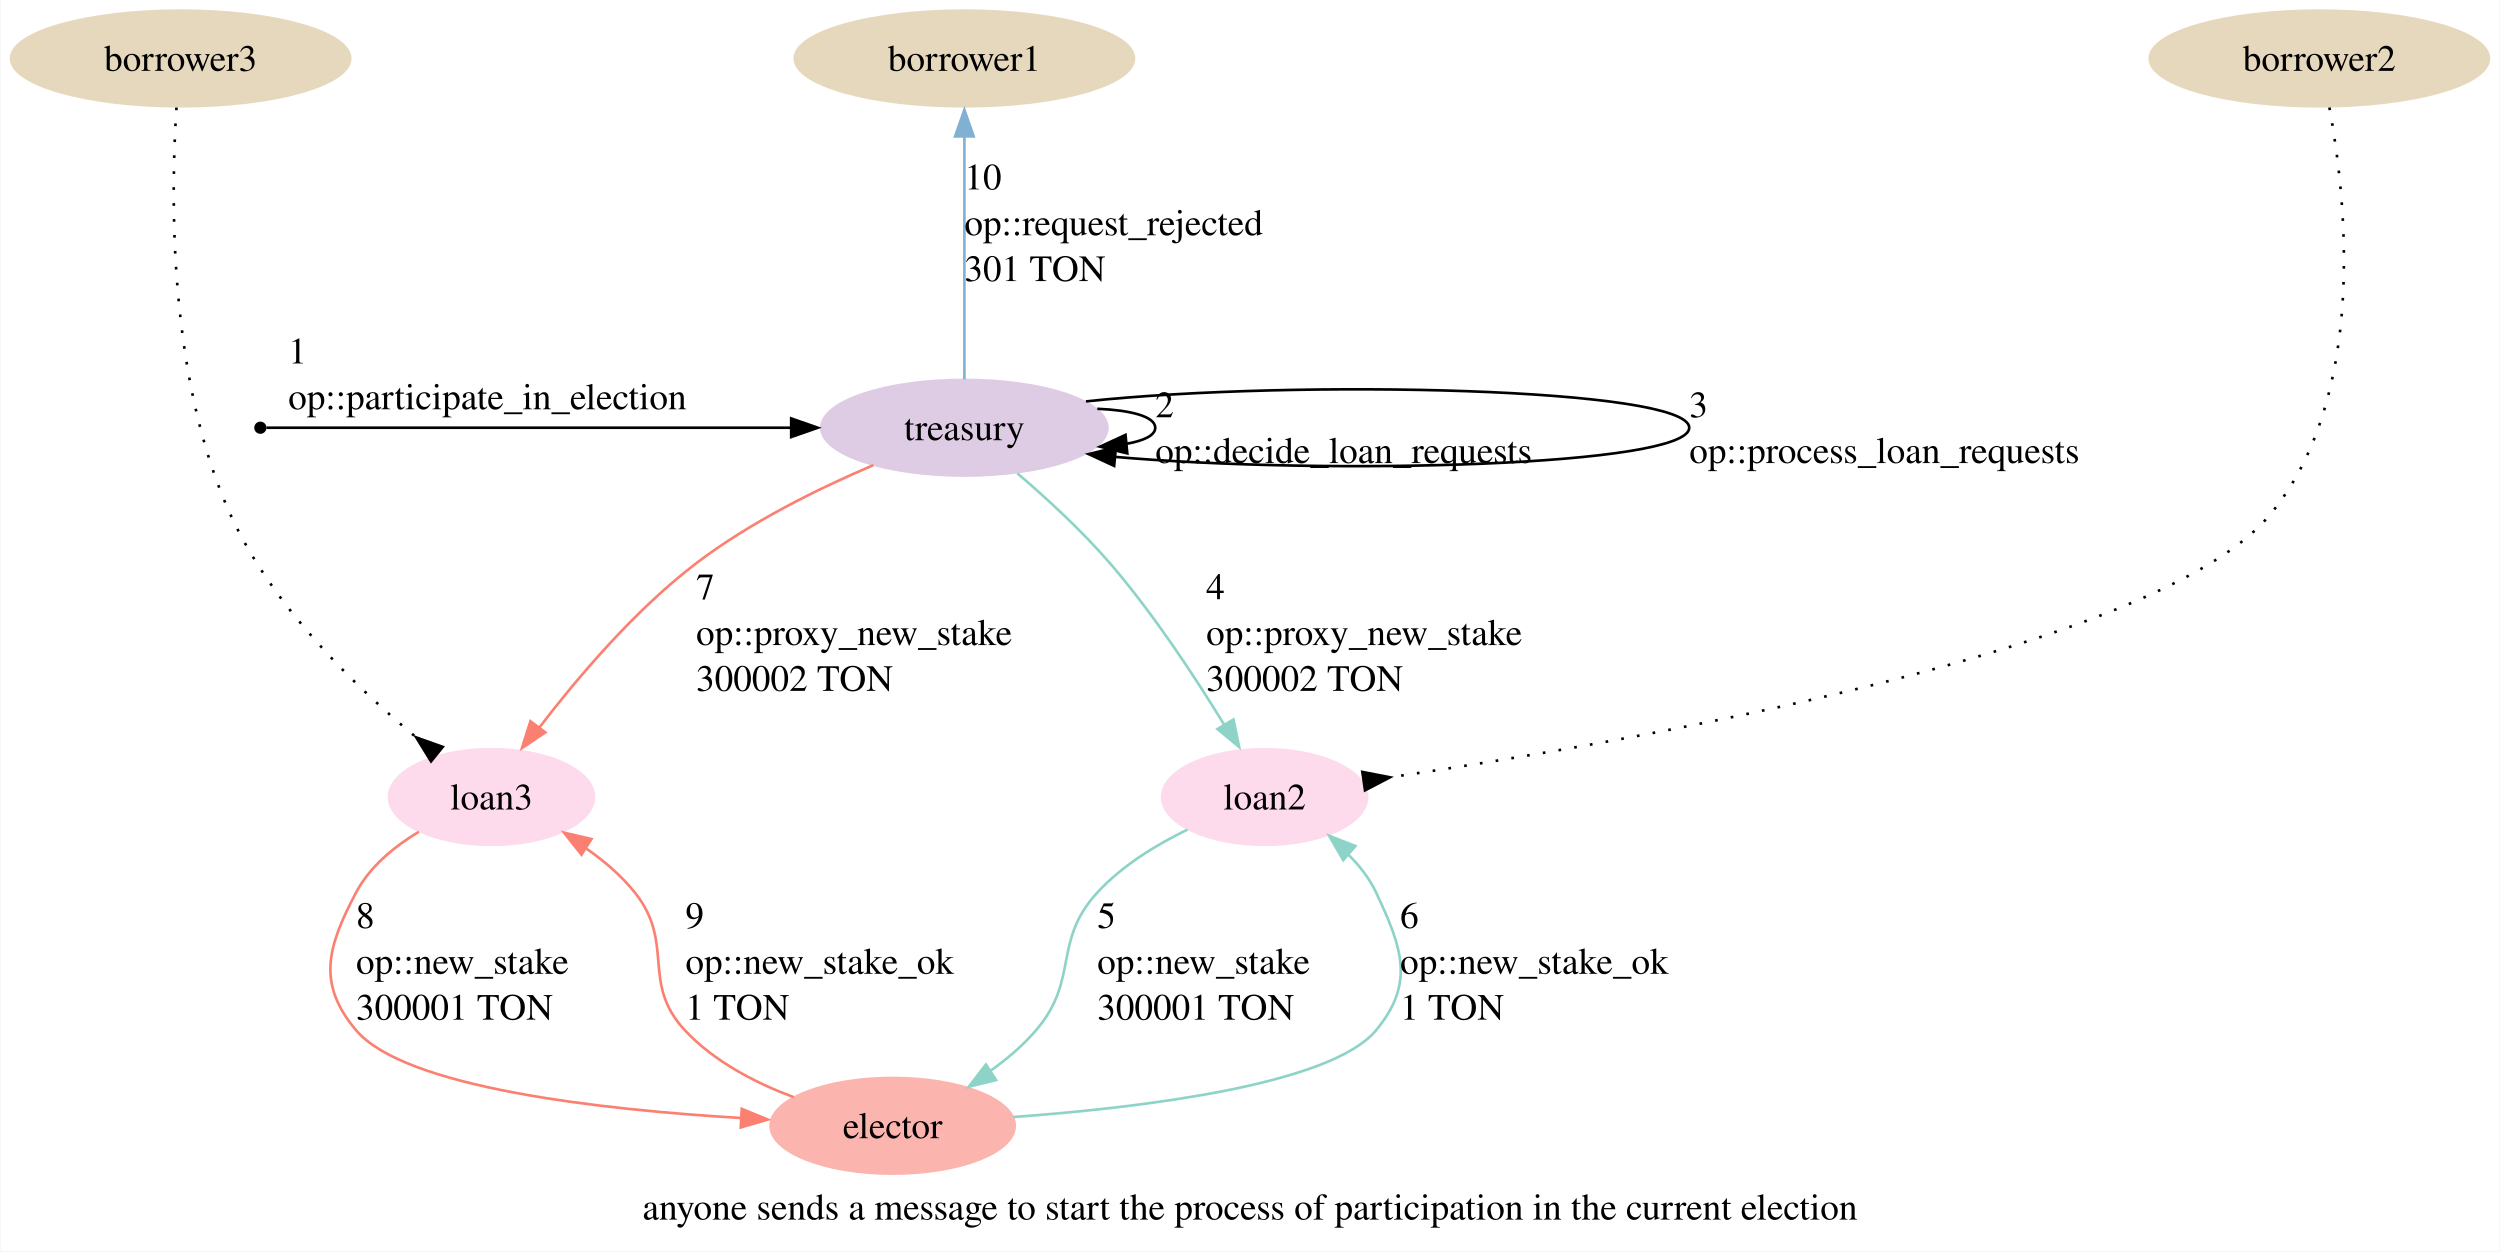
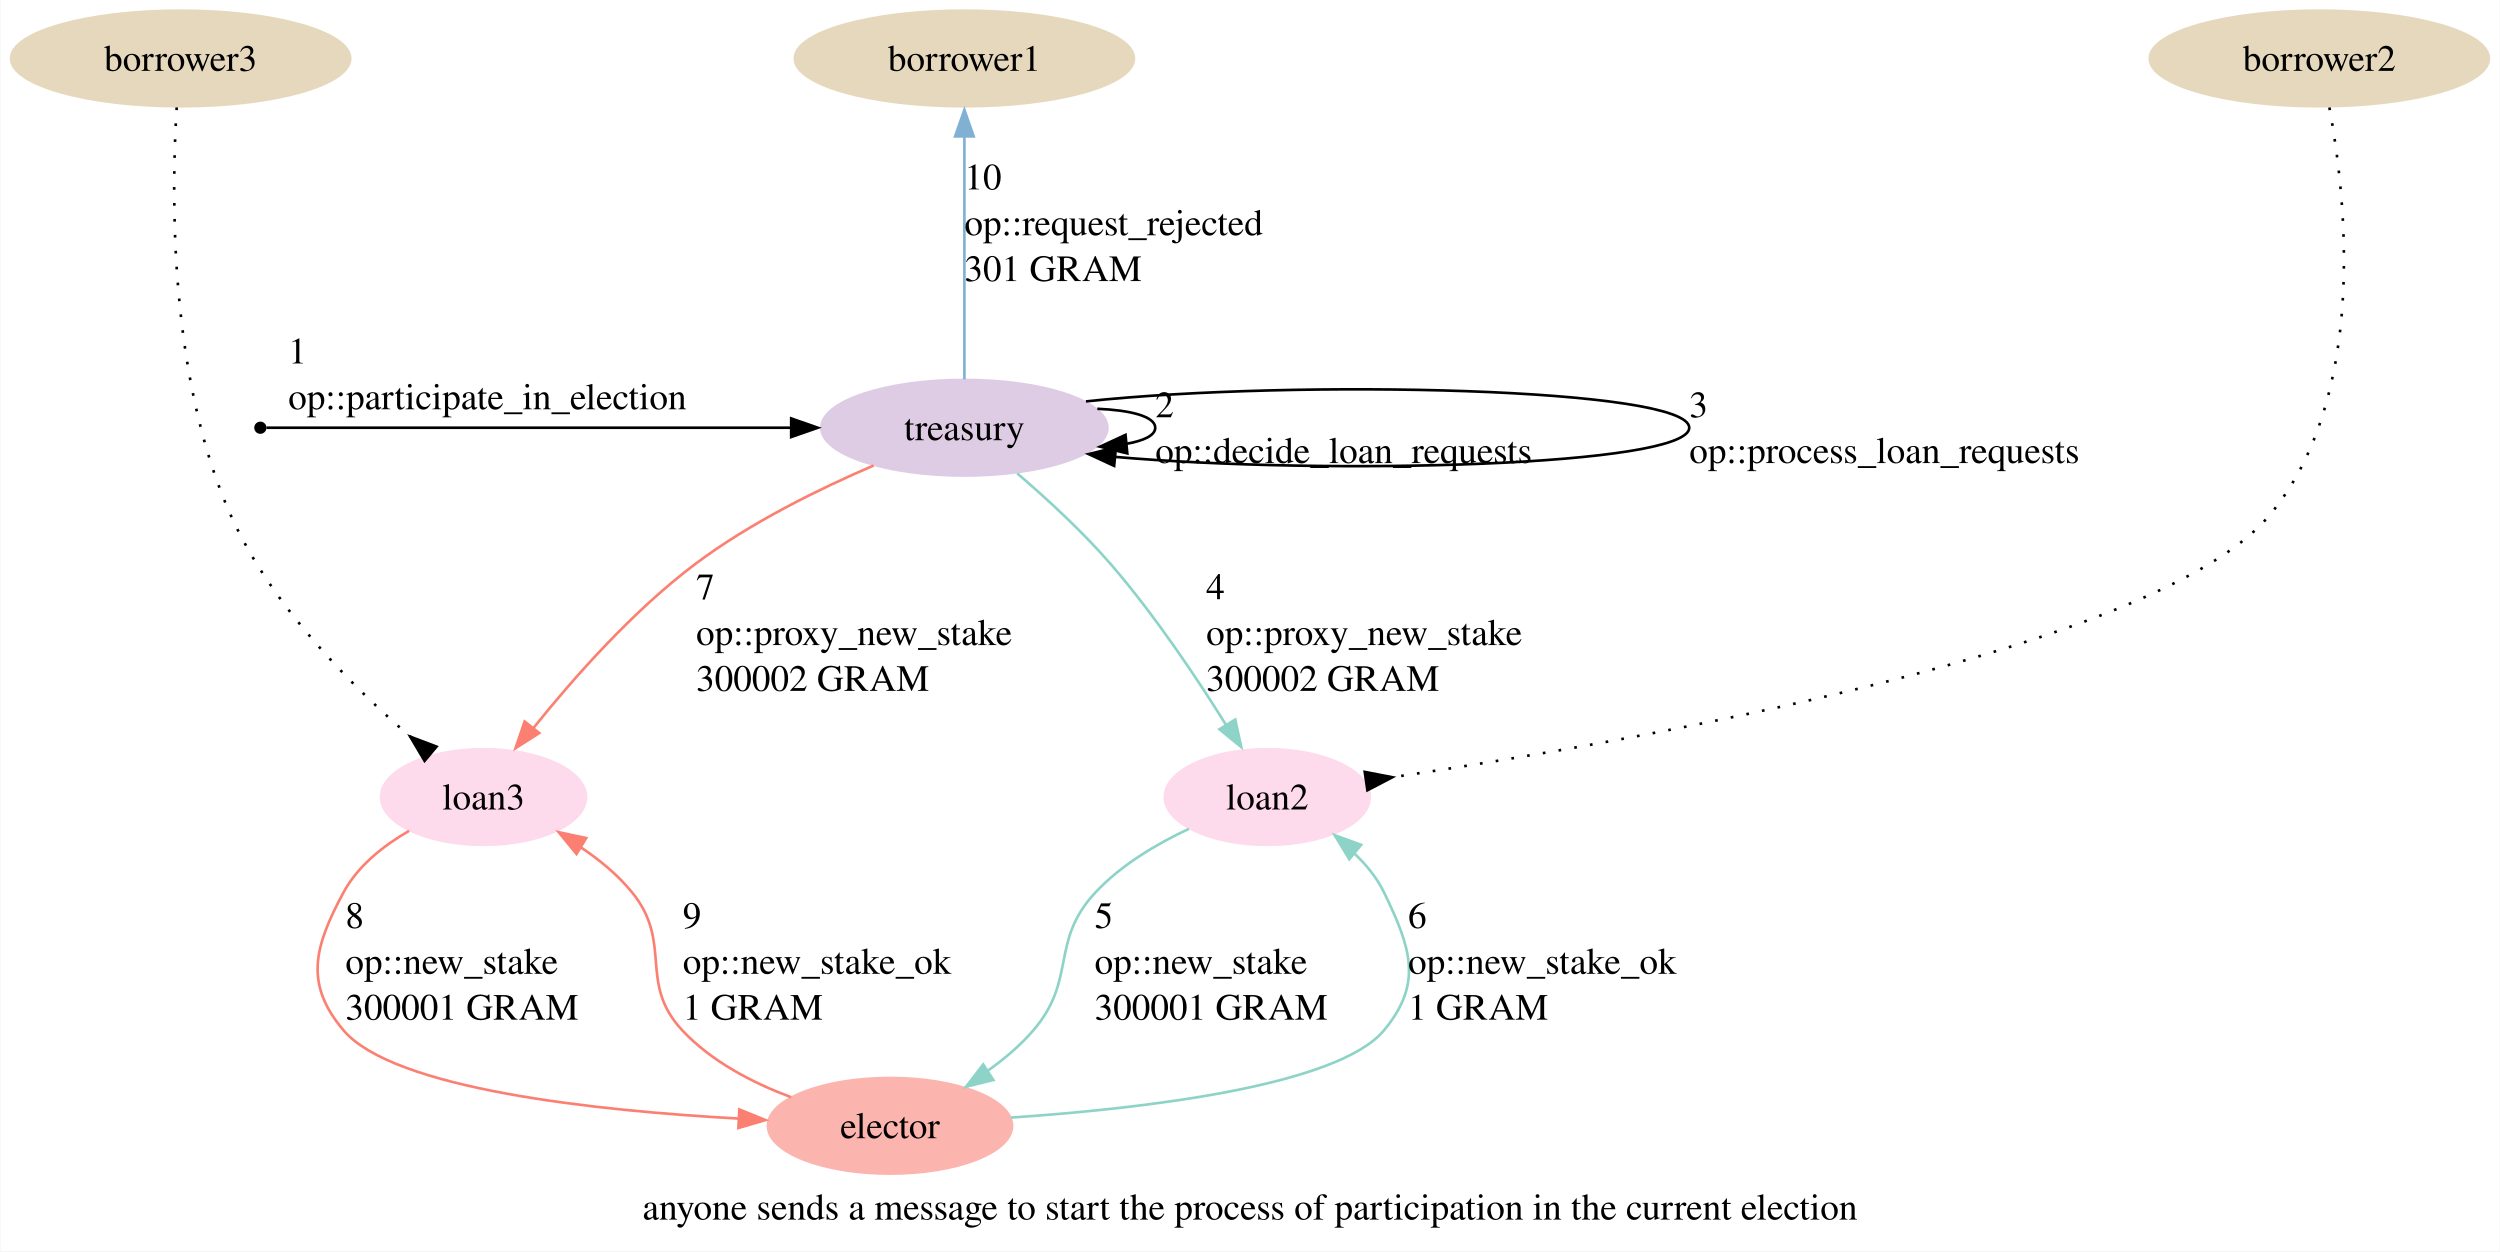
<svg xmlns="http://www.w3.org/2000/svg" width="941pt" height="471pt" viewBox="0.00 0.00 940.67 471.00">
  <g id="graph0" class="graph" transform="scale(1 1) rotate(0) translate(4 467)">
    <polygon fill="white" stroke="none" points="-4,4 -4,-467 936.67,-467 936.67,4 -4,4" />
    <text text-anchor="middle" x="466.33" y="-7.95" font-family="Times,serif" font-size="14.00">anyone sends a message to start the process of participation in the current election</text>
    <g id="node1" class="node">
      <ellipse fill="black" stroke="black" cx="93.83" cy="-306" rx="1.8" ry="1.8" />
    </g>
    <g id="node2" class="node">
      <ellipse fill="#decbe4" stroke="#decbe4" cx="358.83" cy="-306" rx="53.84" ry="18" />
      <text text-anchor="middle" x="358.83" y="-301.32" font-family="Times,serif" font-size="14.00">treasury</text>
    </g>
    <g id="edge3" class="edge">
      <path fill="none" stroke="black" d="M96.13,-306C113.18,-306 221.72,-306 293.84,-306" />
      <polygon fill="black" stroke="black" points="293.64,-309.5 303.64,-306 293.64,-302.5 293.64,-309.5" />
      <text text-anchor="start" x="104.32" y="-330.2" font-family="Times,serif" font-size="14.00">1</text>
      <text text-anchor="start" x="104.32" y="-312.95" font-family="Times,serif" font-size="14.00"> op::participate_in_election</text>
    </g>
    <g id="edge4" class="edge">
      <path fill="none" stroke="black" d="M408.86,-313.13C421.34,-312.63 430.67,-310.26 430.67,-306 430.67,-303.07 426.26,-301.04 419.45,-299.89" />
      <polygon fill="black" stroke="black" points="420.15,-296.34 409.86,-298.87 419.48,-303.31 420.15,-296.34" />
      <text text-anchor="start" x="430.67" y="-309.95" font-family="Times,serif" font-size="14.00">2</text>
      <text text-anchor="start" x="430.67" y="-292.7" font-family="Times,serif" font-size="14.00"> op::decide_loan_requests    </text>
    </g>
    <g id="edge5" class="edge">
      <path fill="none" stroke="black" d="M404.58,-315.92C483.79,-324.35 631.67,-321.04 631.67,-306 631.67,-291.6 496.23,-287.96 415.16,-295.06" />
      <polygon fill="black" stroke="black" points="415.2,-291.64 405.58,-296.08 415.87,-298.6 415.2,-291.64" />
      <text text-anchor="start" x="631.67" y="-309.95" font-family="Times,serif" font-size="14.00">3</text>
      <text text-anchor="start" x="631.67" y="-292.7" font-family="Times,serif" font-size="14.00"> op::process_loan_requests</text>
    </g>
    <g id="node3" class="node">
-       <ellipse fill="#fddaec" stroke="#fddaec" cx="471.83" cy="-167" rx="38.58" ry="18" />
-       <text text-anchor="middle" x="471.83" y="-162.32" font-family="Times,serif" font-size="14.00">loan2</text>
+       <ellipse fill="#fddaec" stroke="#fddaec" cx="472.83" cy="-167" rx="38.58" ry="18" />
+       <text text-anchor="middle" x="472.83" y="-162.32" font-family="Times,serif" font-size="14.00">loan2</text>
    </g>
    <g id="edge6" class="edge">
-       <path fill="none" stroke="#8dd3c7" d="M378.76,-288.85C389.72,-279.48 403.21,-267.11 413.83,-254.75 430.17,-235.74 445.8,-211.93 456.7,-194.07" />
-       <polygon fill="#8dd3c7" stroke="#8dd3c7" points="460.1,-196.2 462.25,-185.83 454.1,-192.6 460.1,-196.2" />
+       <path fill="none" stroke="#8dd3c7" d="M378.72,-288.82C389.67,-279.43 403.16,-267.07 413.83,-254.75 430.34,-235.7 446.24,-211.9 457.37,-194.05" />
+       <polygon fill="#8dd3c7" stroke="#8dd3c7" points="460.79,-196.17 463.03,-185.81 454.82,-192.51 460.79,-196.17" />
      <text text-anchor="start" x="449.83" y="-241.45" font-family="Times,serif" font-size="14.00">4</text>
      <text text-anchor="start" x="449.83" y="-224.2" font-family="Times,serif" font-size="14.00"> op::proxy_new_stake</text>
-       <text text-anchor="start" x="449.83" y="-206.95" font-family="Times,serif" font-size="14.00"> 300002 TON</text>
+       <text text-anchor="start" x="449.83" y="-206.95" font-family="Times,serif" font-size="14.00"> 300002 GRAM</text>
    </g>
    <g id="node4" class="node">
-       <ellipse fill="#fddaec" stroke="#fddaec" cx="180.83" cy="-167" rx="38.58" ry="18" />
-       <text text-anchor="middle" x="180.83" y="-162.32" font-family="Times,serif" font-size="14.00">loan3</text>
+       <ellipse fill="#fddaec" stroke="#fddaec" cx="177.83" cy="-167" rx="38.58" ry="18" />
+       <text text-anchor="middle" x="177.83" y="-162.32" font-family="Times,serif" font-size="14.00">loan3</text>
    </g>
    <g id="edge9" class="edge">
-       <path fill="none" stroke="#fb8072" d="M324.59,-291.94C304.03,-283.17 277.99,-270.38 257.58,-254.75 234.54,-237.1 213.07,-211.76 198.74,-193.03" />
-       <polygon fill="#fb8072" stroke="#fb8072" points="201.09,-191.33 192.3,-185.42 195.49,-195.53 201.09,-191.33" />
+       <path fill="none" stroke="#fb8072" d="M324.69,-291.8C304.17,-282.98 278.14,-270.19 257.58,-254.75 233.97,-237.02 211.62,-211.69 196.63,-192.98" />
+       <polygon fill="#fb8072" stroke="#fb8072" points="198.81,-191.09 189.88,-185.39 193.3,-195.42 198.81,-191.09" />
      <text text-anchor="start" x="257.83" y="-241.45" font-family="Times,serif" font-size="14.00">7</text>
      <text text-anchor="start" x="257.83" y="-224.2" font-family="Times,serif" font-size="14.00"> op::proxy_new_stake</text>
-       <text text-anchor="start" x="257.83" y="-206.95" font-family="Times,serif" font-size="14.00"> 300002 TON</text>
+       <text text-anchor="start" x="257.83" y="-206.95" font-family="Times,serif" font-size="14.00"> 300002 GRAM</text>
    </g>
    <g id="node6" class="node">
      <ellipse fill="#e5d8bd" stroke="#e5d8bd" cx="358.83" cy="-445" rx="63.83" ry="18" />
      <text text-anchor="middle" x="358.83" y="-440.32" font-family="Times,serif" font-size="14.00">borrower1</text>
    </g>
    <g id="edge12" class="edge">
      <path fill="none" stroke="#80b1d3" d="M358.83,-324.21C358.83,-347.2 358.83,-388.21 358.83,-415.76" />
      <polygon fill="#80b1d3" stroke="#80b1d3" points="355.33,-415.65 358.83,-425.65 362.33,-415.65 355.33,-415.65" />
      <text text-anchor="start" x="358.83" y="-395.7" font-family="Times,serif" font-size="14.00">10</text>
      <text text-anchor="start" x="358.83" y="-378.45" font-family="Times,serif" font-size="14.00"> op::request_rejected</text>
-       <text text-anchor="start" x="358.83" y="-361.2" font-family="Times,serif" font-size="14.00"> 301 TON</text>
+       <text text-anchor="start" x="358.83" y="-361.2" font-family="Times,serif" font-size="14.00"> 301 GRAM</text>
    </g>
    <g id="node5" class="node">
-       <ellipse fill="#fbb4ae" stroke="#fbb4ae" cx="331.83" cy="-43.25" rx="45.95" ry="18" />
-       <text text-anchor="middle" x="331.83" y="-38.58" font-family="Times,serif" font-size="14.00">elector</text>
+       <ellipse fill="#fbb4ae" stroke="#fbb4ae" cx="330.83" cy="-43.25" rx="45.95" ry="18" />
+       <text text-anchor="middle" x="330.83" y="-38.58" font-family="Times,serif" font-size="14.00">elector</text>
    </g>
    <g id="edge7" class="edge">
-       <path fill="none" stroke="#8dd3c7" d="M442.8,-154.74C431.06,-149.04 418.12,-141.15 408.83,-131 391.85,-112.43 402.18,-98.39 385.83,-79.25 380.85,-73.41 374.64,-68.18 368.24,-63.66" />
-       <polygon fill="#8dd3c7" stroke="#8dd3c7" points="370.76,-60.47 360.47,-57.94 366.93,-66.33 370.76,-60.47" />
-       <text text-anchor="start" x="408.83" y="-117.7" font-family="Times,serif" font-size="14.00">5</text>
-       <text text-anchor="start" x="408.83" y="-100.45" font-family="Times,serif" font-size="14.00"> op::new_stake</text>
-       <text text-anchor="start" x="408.83" y="-83.2" font-family="Times,serif" font-size="14.00"> 300001 TON</text>
+       <path fill="none" stroke="#8dd3c7" d="M443.34,-155.03C431.2,-149.35 417.74,-141.39 408.08,-131 390.92,-112.53 401.25,-98.39 384.83,-79.25 379.83,-73.42 373.62,-68.2 367.22,-63.68" />
+       <polygon fill="#8dd3c7" stroke="#8dd3c7" points="369.74,-60.49 359.45,-57.95 365.91,-66.35 369.74,-60.49" />
+       <text text-anchor="start" x="407.83" y="-117.7" font-family="Times,serif" font-size="14.00">5</text>
+       <text text-anchor="start" x="407.83" y="-100.45" font-family="Times,serif" font-size="14.00"> op::new_stake</text>
+       <text text-anchor="start" x="407.83" y="-83.2" font-family="Times,serif" font-size="14.00"> 300001 GRAM</text>
    </g>
    <g id="edge10" class="edge">
-       <path fill="none" stroke="#fb8072" d="M153.48,-153.93C144.25,-148.36 134.99,-140.79 129.83,-131 119.12,-110.65 115.02,-96.85 129.83,-79.25 148.11,-57.53 222.04,-49.29 275.17,-46.16" />
-       <polygon fill="#fb8072" stroke="#fb8072" points="275.03,-49.62 284.83,-45.59 274.65,-42.63 275.03,-49.62" />
-       <text text-anchor="start" x="129.83" y="-117.7" font-family="Times,serif" font-size="14.00">8</text>
-       <text text-anchor="start" x="129.83" y="-100.45" font-family="Times,serif" font-size="14.00"> op::new_stake</text>
-       <text text-anchor="start" x="129.83" y="-83.2" font-family="Times,serif" font-size="14.00"> 300001 TON</text>
+       <path fill="none" stroke="#fb8072" d="M149.84,-154.29C140.21,-148.74 130.49,-141.07 125.08,-131 114.21,-110.73 110.25,-96.82 125.08,-79.25 143.84,-57.04 219.9,-48.92 274.08,-45.96" />
+       <polygon fill="#fb8072" stroke="#fb8072" points="274.12,-49.41 283.93,-45.41 273.77,-42.42 274.12,-49.41" />
+       <text text-anchor="start" x="125.83" y="-117.7" font-family="Times,serif" font-size="14.00">8</text>
+       <text text-anchor="start" x="125.83" y="-100.45" font-family="Times,serif" font-size="14.00"> op::new_stake</text>
+       <text text-anchor="start" x="125.83" y="-83.2" font-family="Times,serif" font-size="14.00"> 300001 GRAM</text>
    </g>
    <g id="edge8" class="edge">
-       <path fill="none" stroke="#8dd3c7" d="M377.2,-46.55C425.35,-50.06 496.83,-58.66 513.83,-79.25 528.48,-96.98 523.59,-110.17 513.83,-131 511.32,-136.37 507.53,-141.21 503.23,-145.45" />
-       <polygon fill="#8dd3c7" stroke="#8dd3c7" points="501.42,-143.25 496.13,-152.42 505.99,-148.55 501.42,-143.25" />
-       <text text-anchor="start" x="522.83" y="-117.7" font-family="Times,serif" font-size="14.00">6</text>
-       <text text-anchor="start" x="522.83" y="-100.45" font-family="Times,serif" font-size="14.00"> op::new_stake_ok</text>
-       <text text-anchor="start" x="522.83" y="-83.2" font-family="Times,serif" font-size="14.00"> 1 TON</text>
+       <path fill="none" stroke="#8dd3c7" d="M376.3,-46.34C425.5,-49.67 499.32,-58.13 516.83,-79.25 531.52,-96.95 526.83,-110.28 516.83,-131 514.18,-136.49 510.21,-141.39 505.7,-145.66" />
+       <polygon fill="#8dd3c7" stroke="#8dd3c7" points="503.71,-143.59 498.21,-152.64 508.16,-148.99 503.71,-143.59" />
+       <text text-anchor="start" x="525.83" y="-117.7" font-family="Times,serif" font-size="14.00">6</text>
+       <text text-anchor="start" x="525.83" y="-100.45" font-family="Times,serif" font-size="14.00"> op::new_stake_ok</text>
+       <text text-anchor="start" x="525.83" y="-83.2" font-family="Times,serif" font-size="14.00"> 1 GRAM</text>
    </g>
    <g id="edge11" class="edge">
-       <path fill="none" stroke="#fb8072" d="M294.59,-54.01C280.16,-59.41 264.53,-67.48 253.58,-79.25 236.93,-97.17 250.06,-111.85 234.83,-131 229.65,-137.52 222.91,-143.21 215.96,-148" />
-       <polygon fill="#fb8072" stroke="#fb8072" points="214.72,-145.28 208.14,-153.58 218.46,-151.19 214.72,-145.28" />
-       <text text-anchor="start" x="253.83" y="-117.7" font-family="Times,serif" font-size="14.00">9</text>
-       <text text-anchor="start" x="253.83" y="-100.45" font-family="Times,serif" font-size="14.00"> op::new_stake_ok</text>
-       <text text-anchor="start" x="253.83" y="-83.2" font-family="Times,serif" font-size="14.00"> 1 TON</text>
+       <path fill="none" stroke="#fb8072" d="M293.59,-54.01C279.16,-59.41 263.53,-67.48 252.58,-79.25 235.93,-97.17 249.22,-111.98 233.83,-131 228.46,-137.64 221.47,-143.39 214.26,-148.19" />
+       <polygon fill="#fb8072" stroke="#fb8072" points="212.83,-145.57 206.11,-153.77 216.47,-151.55 212.83,-145.57" />
+       <text text-anchor="start" x="252.83" y="-117.7" font-family="Times,serif" font-size="14.00">9</text>
+       <text text-anchor="start" x="252.83" y="-100.45" font-family="Times,serif" font-size="14.00"> op::new_stake_ok</text>
+       <text text-anchor="start" x="252.83" y="-83.2" font-family="Times,serif" font-size="14.00"> 1 GRAM</text>
    </g>
    <g id="node7" class="node">
      <ellipse fill="#e5d8bd" stroke="#e5d8bd" cx="868.83" cy="-445" rx="63.83" ry="18" />
      <text text-anchor="middle" x="868.83" y="-440.32" font-family="Times,serif" font-size="14.00">borrower2</text>
    </g>
    <g id="edge1" class="edge">
-       <path fill="none" stroke="black" stroke-dasharray="1,5" d="M872.62,-426.53C878.89,-392.57 887.28,-317.08 849.83,-272.75 806.95,-221.98 609.72,-187.74 518.44,-174.33" />
-       <polygon fill="black" stroke="black" points="509.63,-169.52 519.02,-174.42 508.62,-176.45 509.63,-169.52" />
+       <path fill="none" stroke="black" stroke-dasharray="1,5" d="M872.62,-426.53C878.89,-392.57 887.28,-317.08 849.83,-272.75 807.05,-222.11 610.36,-187.8 519.31,-174.35" />
+       <polygon fill="black" stroke="black" points="510.53,-169.54 519.92,-174.44 509.52,-176.46 510.53,-169.54" />
    </g>
    <g id="node8" class="node">
      <ellipse fill="#e5d8bd" stroke="#e5d8bd" cx="63.83" cy="-445" rx="63.83" ry="18" />
      <text text-anchor="middle" x="63.83" y="-440.32" font-family="Times,serif" font-size="14.00">borrower3</text>
    </g>
    <g id="edge2" class="edge">
-       <path fill="none" stroke="black" stroke-dasharray="1,5" d="M62.27,-426.52C60.13,-394.43 58.95,-324.65 82.83,-272.75 98.57,-238.55 129.9,-208.21 152.91,-189.1" />
-       <polygon fill="black" stroke="black" points="162.48,-185.86 152.51,-189.43 158.08,-180.42 162.48,-185.86" />
+       <path fill="none" stroke="black" stroke-dasharray="1,5" d="M62.35,-426.56C60.33,-394.53 59.35,-324.84 82.83,-272.75 98.09,-238.91 128.46,-208.51 150.77,-189.29" />
+       <polygon fill="black" stroke="black" points="160.15,-185.97 150.25,-189.72 155.65,-180.61 160.15,-185.97" />
    </g>
  </g>
</svg>
